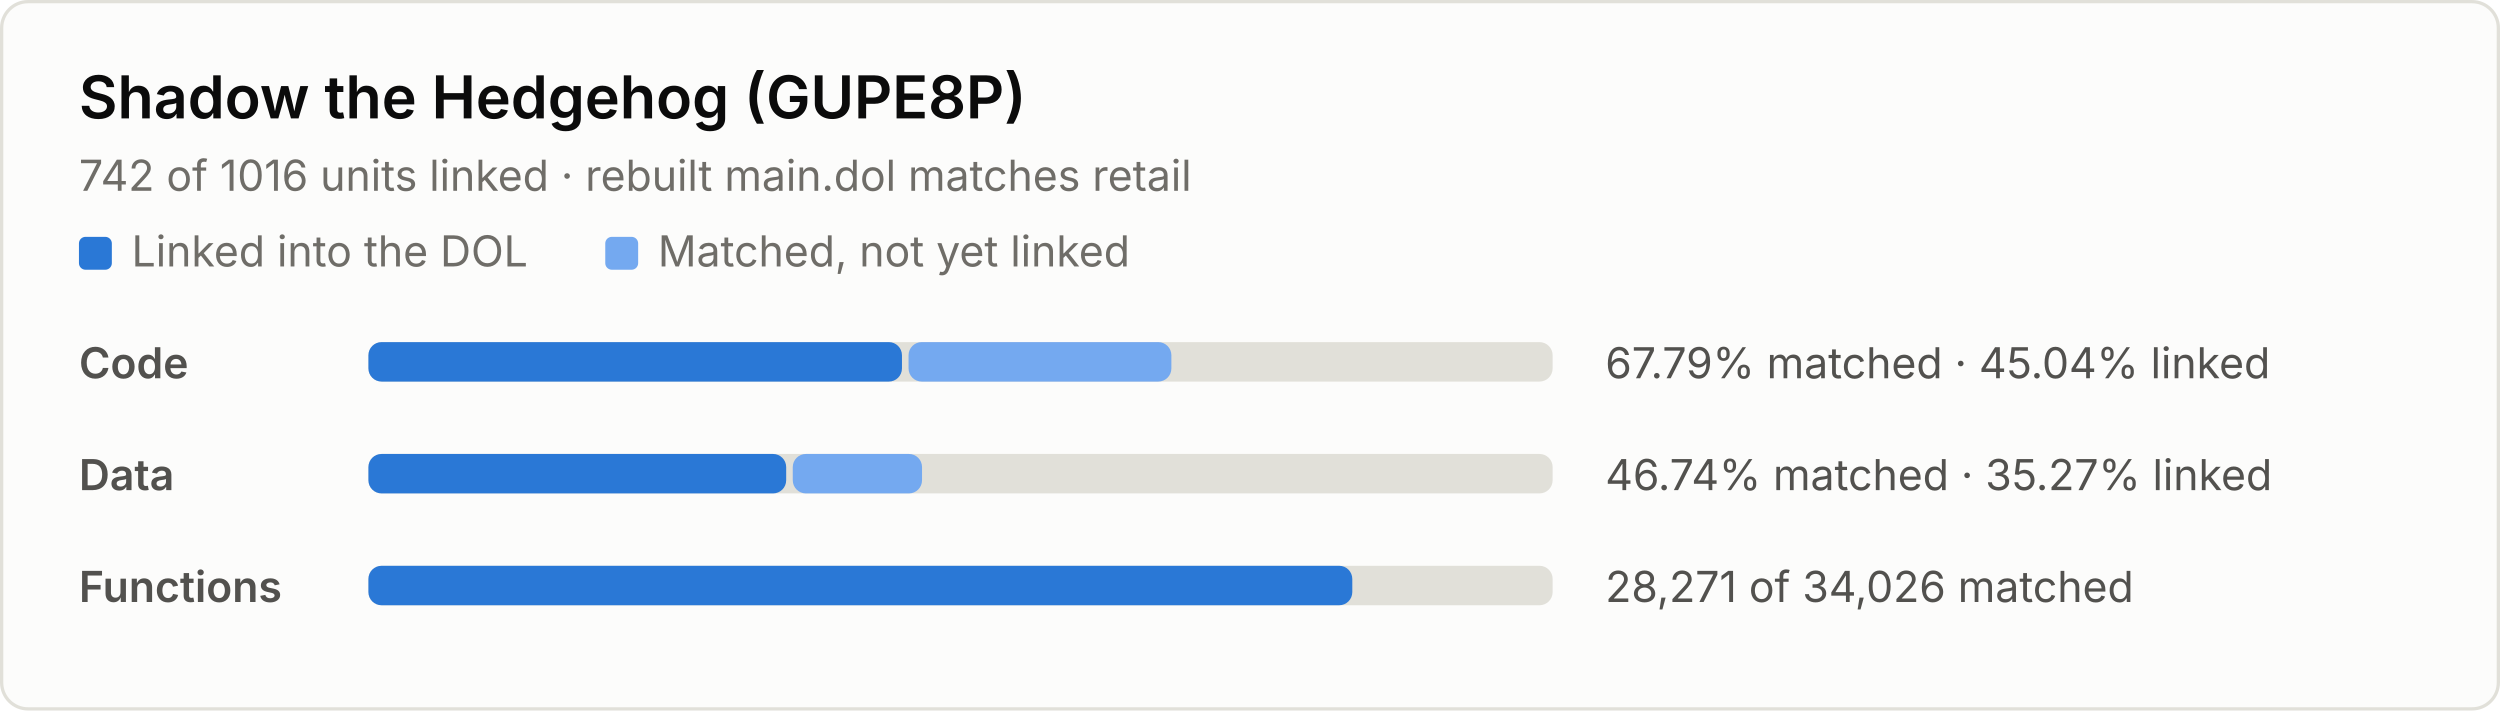
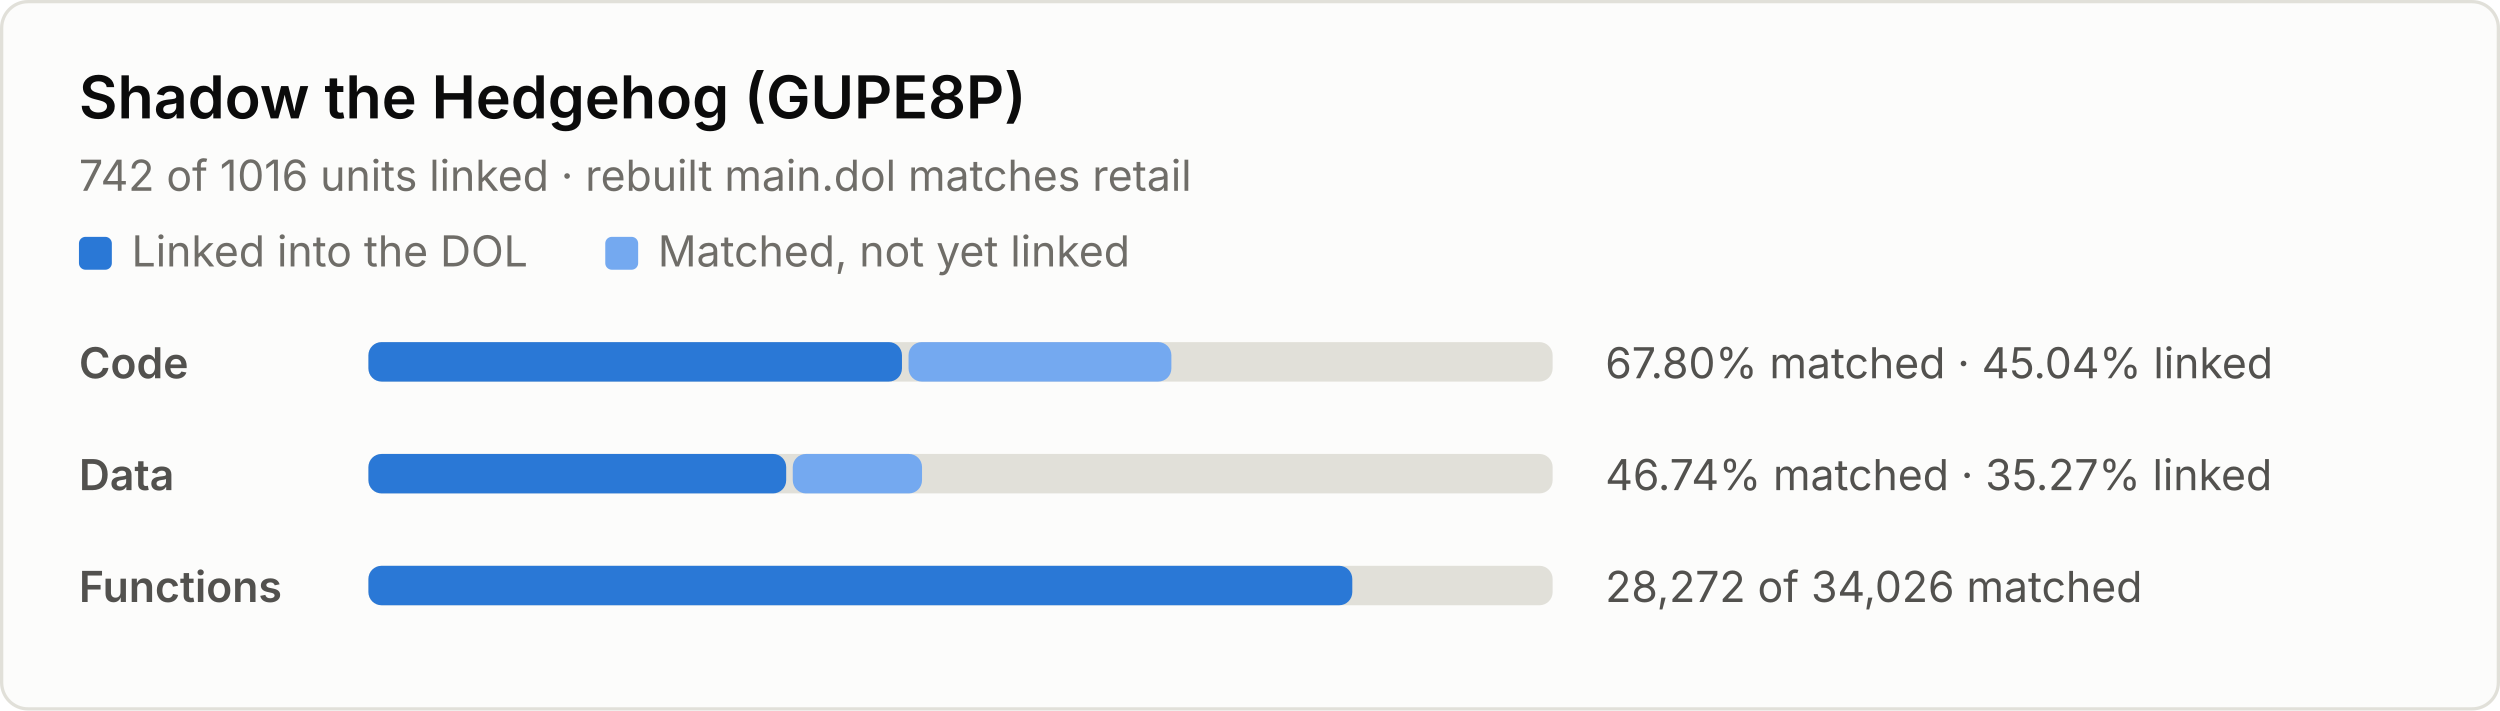
- <svg xmlns="http://www.w3.org/2000/svg" width="760" height="216" viewBox="0 0 760 216" role="img" aria-label="Decompilation progress: 67.79% of code matched, 45.04% linked">
+ <svg xmlns="http://www.w3.org/2000/svg" width="760" height="216" viewBox="0 0 760 216" role="img" aria-label="Decompilation progress: 67.80% of code matched, 45.04% linked">
  <style>
.bg { fill: #fcfcfb; stroke: #e1e0d9; }
.title { fill: #0b0b0b; font: 600 18px system-ui, -apple-system, "Segoe UI", sans-serif; }
.sub, .label, .nums, .key { font: 13px system-ui, -apple-system, "Segoe UI", sans-serif; }
.sub, .key { fill: #6f6d68; }
.label { fill: #52514e; font-weight: 600; }
.nums { fill: #52514e; font-variant-numeric: tabular-nums; }
.track { fill: #e1e0d9; }
.linked { fill: #2a78d6; }
.matched { fill: #74a9f0; }
@media (prefers-color-scheme: dark) {
  .bg { fill: #1a1a19; stroke: #2c2c2a; }
  .title { fill: #f0efec; }
  .sub, .key { fill: #9a988f; }
  .label, .nums { fill: #c3c2b7; }
  .track { fill: #2c2c2a; }
  .linked { fill: #4a94ec; }
  .matched { fill: #2260b0; }
}
</style>
  <rect class="bg" x="0.5" y="0.5" width="759" height="215" rx="8" />
  <text class="title" x="24" y="36">Shadow the Hedgehog (GUPE8P)</text>
  <text class="sub" x="24" y="58">742 of 1016 units linked · rebuilt main.dol matches retail</text>
  <rect class="linked" x="24" y="72" width="10" height="10" rx="2" />
  <text class="key" x="40" y="81">Linked into the DOL</text>
  <rect class="matched" x="184" y="72" width="10" height="10" rx="2" />
  <text class="key" x="200" y="81">Matched, not yet linked</text>
  <text class="label" x="24" y="115">Code</text>
  <rect class="track" x="112" y="104" width="360" height="12" rx="4" />
  <rect class="linked" x="112" y="104" width="162.2" height="12" rx="4" />
  <rect class="matched" x="276.2" y="104" width="79.9" height="12" rx="4" />
-   <text class="nums" x="488" y="115">67.79% matched · 45.04% linked</text>
+   <text class="nums" x="488" y="115">67.80% matched · 45.04% linked</text>
  <text class="label" x="24" y="149">Data</text>
  <rect class="track" x="112" y="138" width="360" height="12" rx="4" />
  <rect class="linked" x="112" y="138" width="127.0" height="12" rx="4" />
  <rect class="matched" x="241.0" y="138" width="39.3" height="12" rx="4" />
  <text class="nums" x="488" y="149">46.74% matched · 35.27% linked</text>
  <text class="label" x="24" y="183">Functions</text>
  <rect class="track" x="112" y="172" width="360" height="12" rx="4" />
  <rect class="linked" x="112" y="172" width="299.1" height="12" rx="4" />
-   <text class="nums" x="488" y="183">28,271 of 34,026 matched</text>
+   <text class="nums" x="488" y="183">28,272 of 34,026 matched</text>
</svg>
